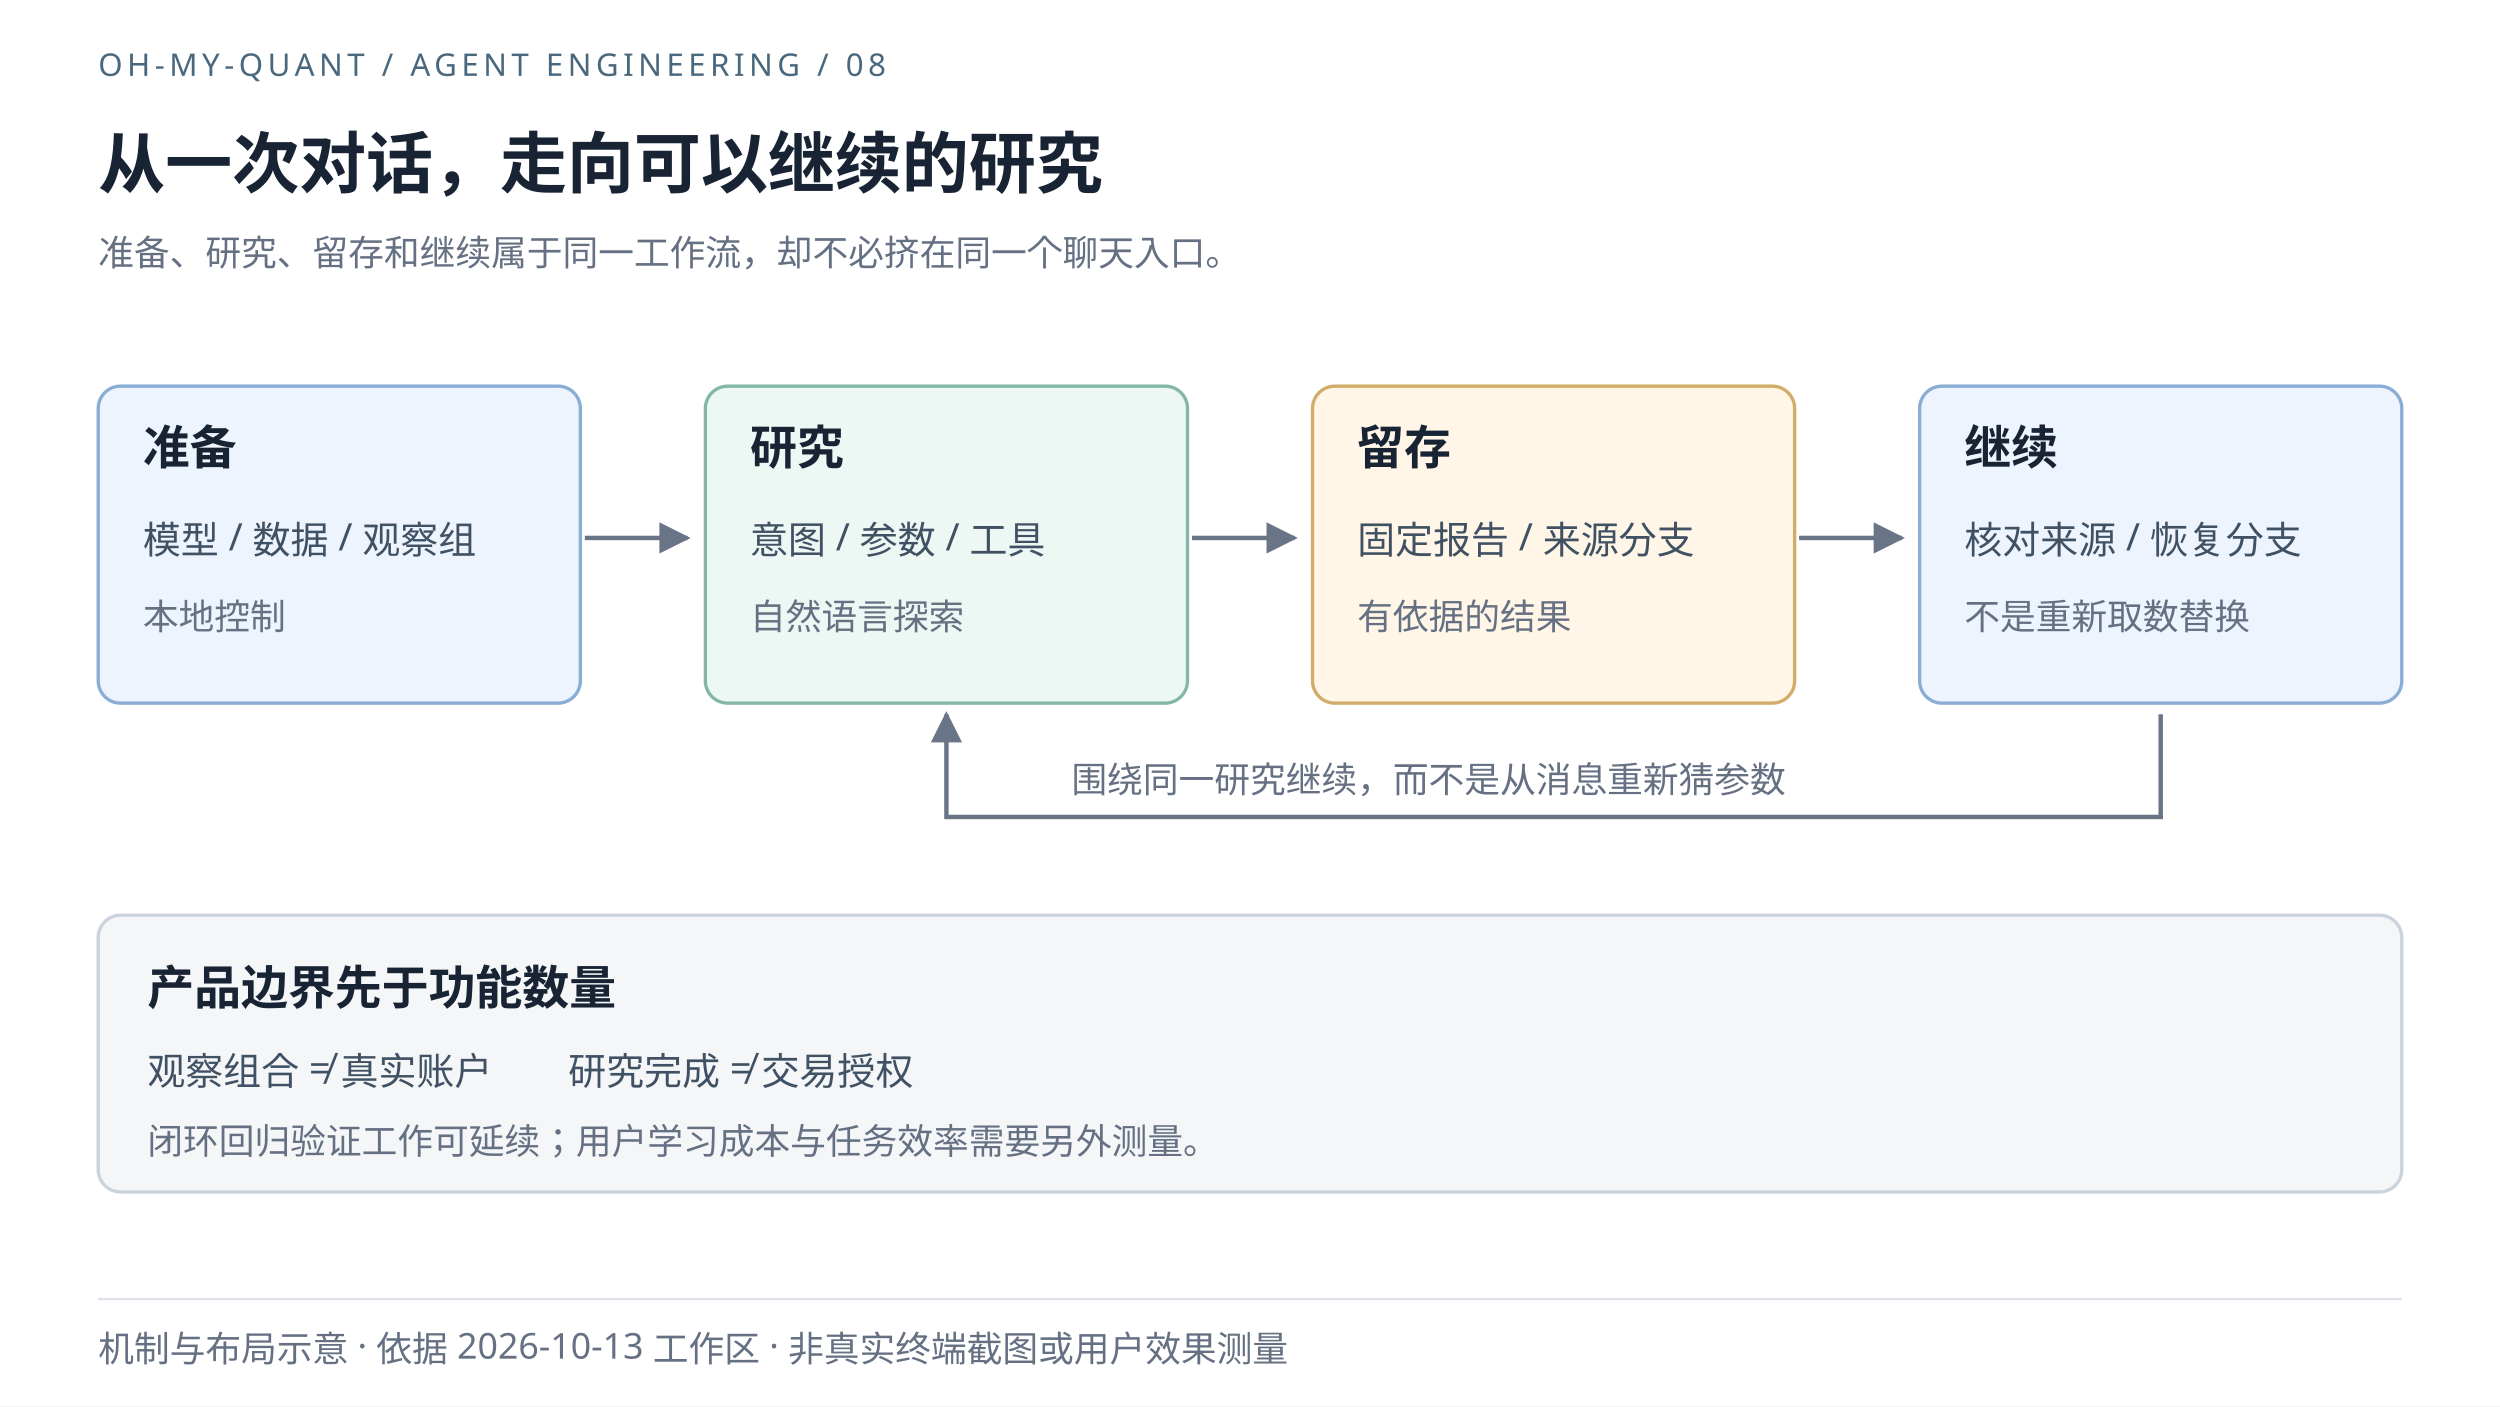
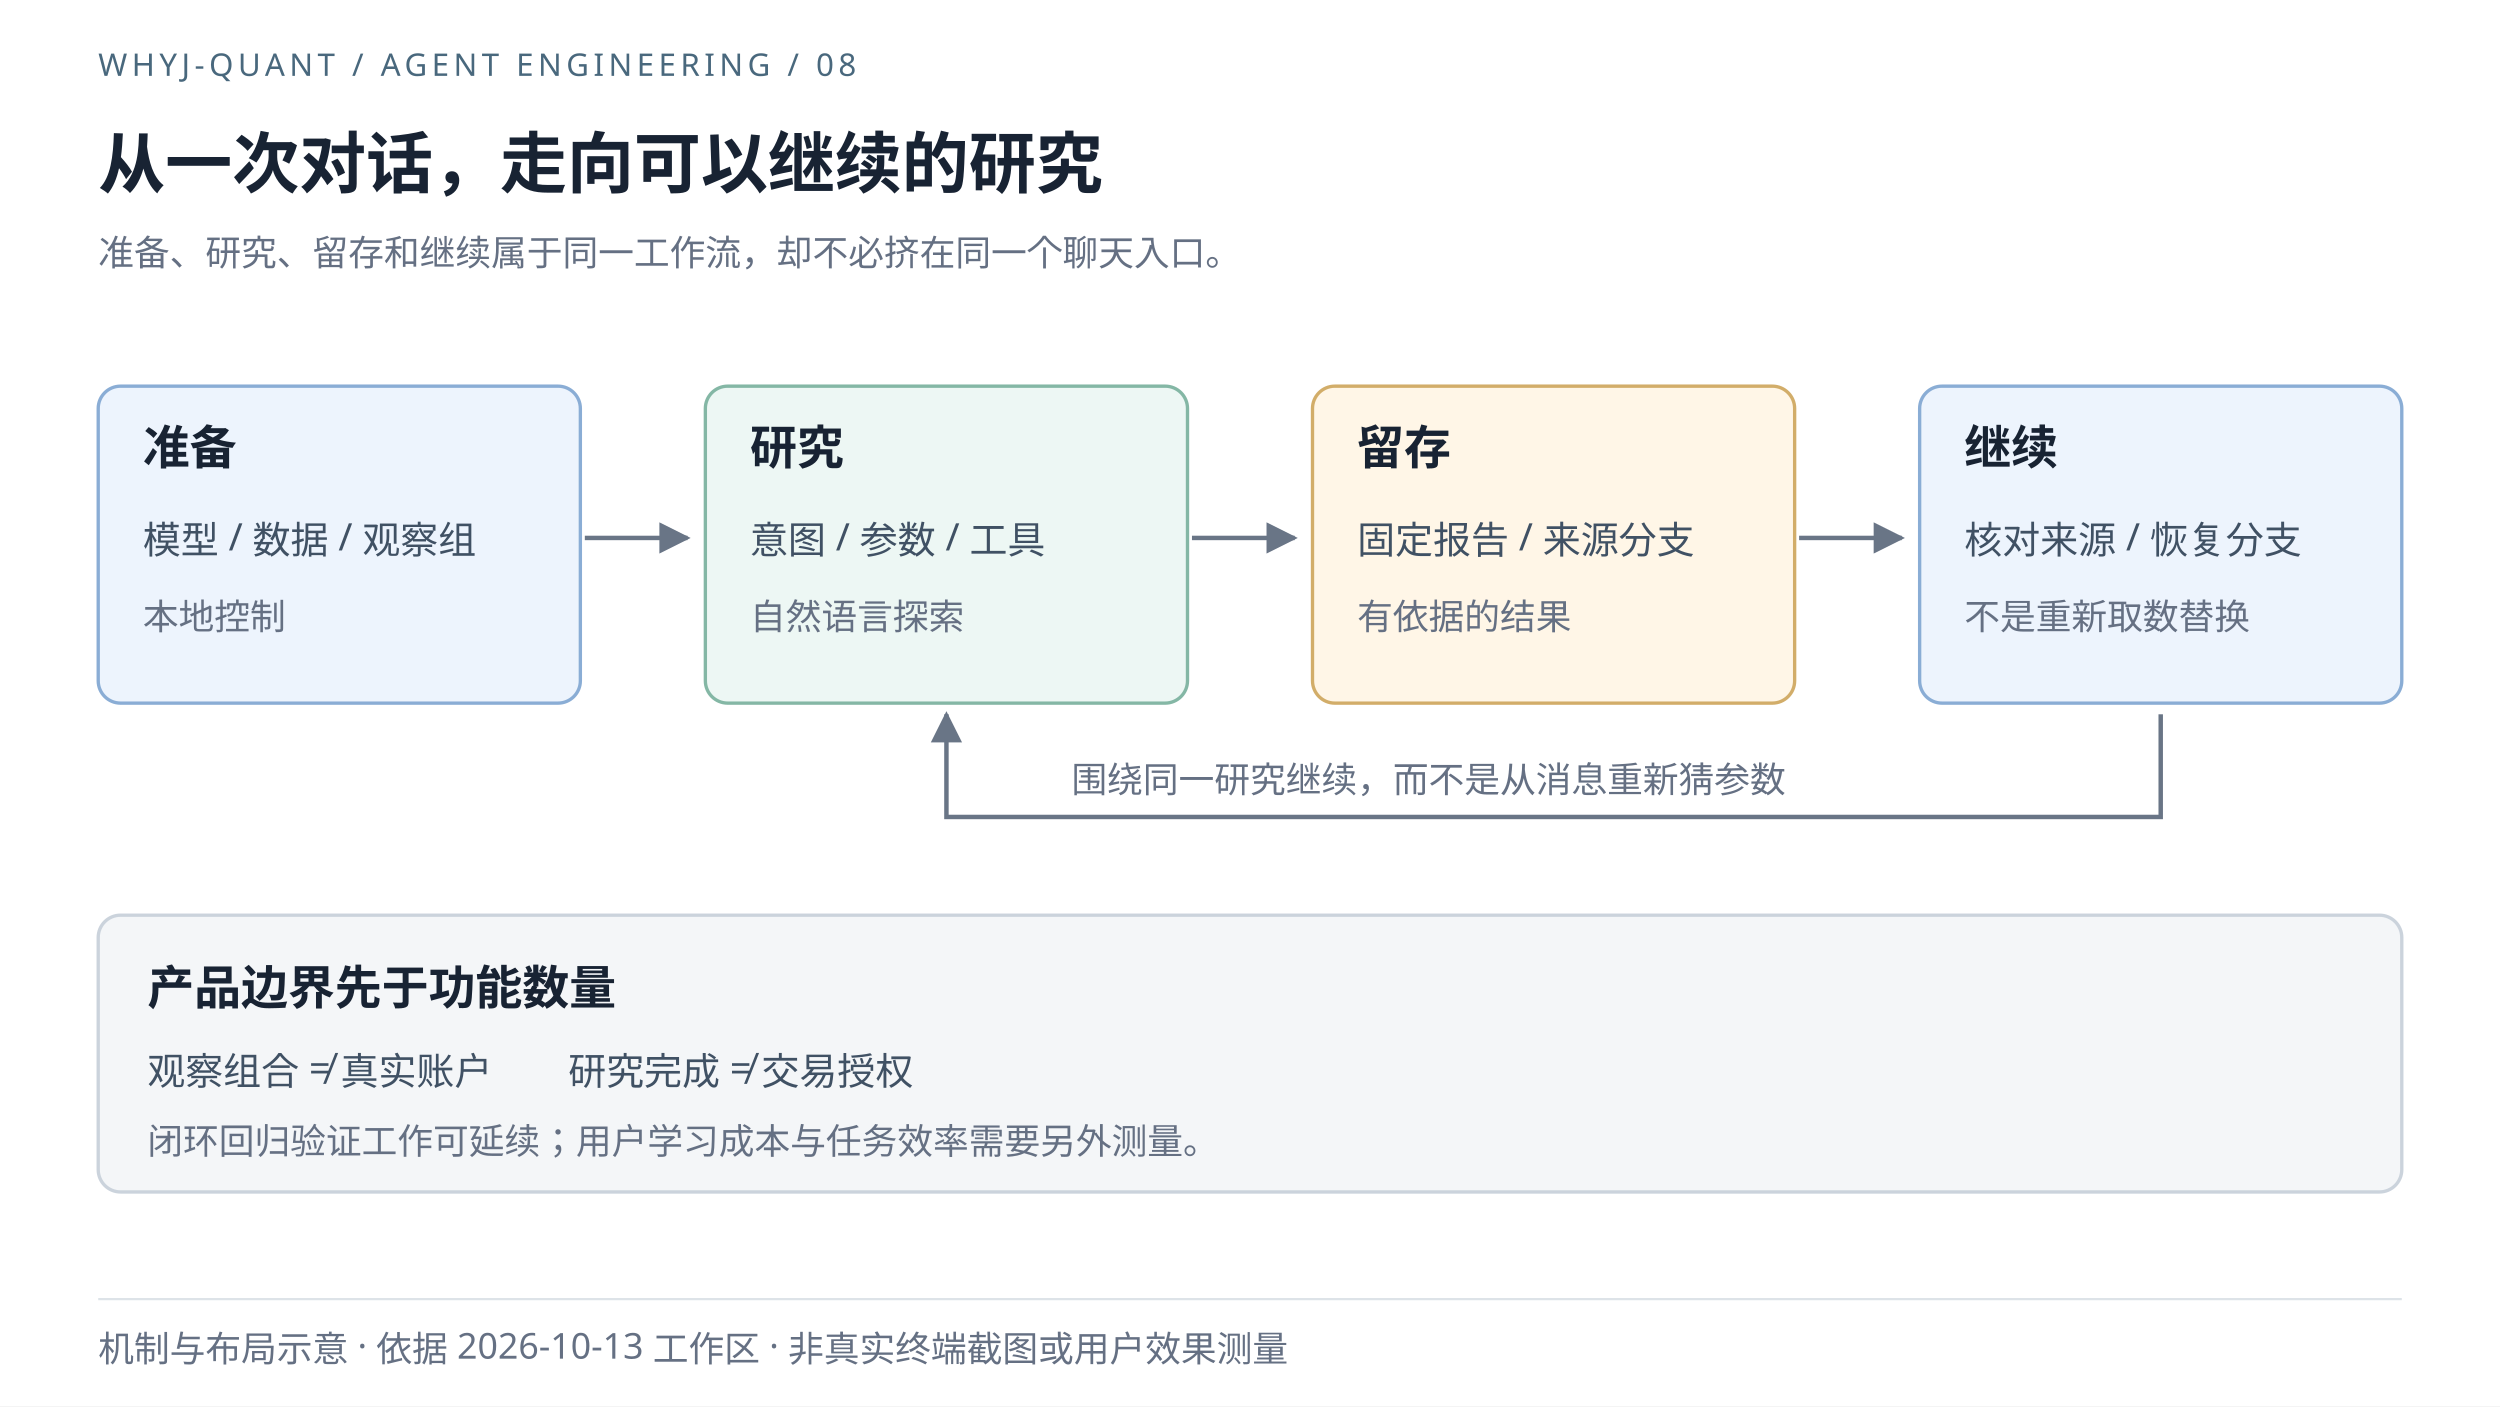
<svg xmlns="http://www.w3.org/2000/svg" width="1120" height="630" viewBox="0 0 1120 630" role="img" aria-labelledby="title desc">
  <defs>
    <marker id="arrow" viewBox="0 0 10 10" refX="9" refY="5" markerWidth="7" markerHeight="7" orient="auto">
      <path d="M0 0 L10 5 L0 10z" fill="#697586" />
    </marker>
  </defs>
  <style>text{font-family:"Microsoft YaHei","PingFang SC",sans-serif;fill:#182333}.title{font-size:30px;font-weight:700}.eyebrow{font-size:14px;letter-spacing:2px;fill:#49687d}.label{font-size:21px;font-weight:600}.body{font-size:17px;fill:#405164}.note{font-size:16px;fill:#657083}.box{stroke-width:1.5}.neutral{fill:#f4f6f8;stroke:#cbd3dc}.blue{fill:#edf4fd;stroke:#8aadd5}.teal{fill:#edf7f4;stroke:#84b7a5}.amber{fill:#fff6e7;stroke:#d2ad69}.arrow{fill:none;stroke:#697586;stroke-width:2;marker-end:url(#arrow)}.dashed{stroke-dasharray:7 6}</style>
  <rect width="1120" height="630" fill="#fff" />
-   <text x="44" y="34" class="eyebrow">OH-MY-QUANT / AGENT ENGINEERING / 08</text>
+   <text x="44" y="34" class="eyebrow">WHYJ-QUANT / AGENT ENGINEERING / 08</text>
  <text x="44" y="84" class="title">从一次对话，走向可以继续的研究</text>
  <text x="44" y="119" class="note">准备、研究、留存和继续属于同一工作流，却不必挤在同一个聊天入口。</text>
  <rect x="44" y="173" width="216" height="142" rx="10" class="box blue" />
  <text x="64" y="208" class="label">准备</text>
  <text x="64" y="248" class="body">模型 / 数据 / 观察组</text>
  <text x="64" y="282" class="note">本地控制</text>
  <path d="M262 241H308" class="arrow" />
  <rect x="316" y="173" width="216" height="142" rx="10" class="box teal" />
  <text x="336" y="208" class="label">研究</text>
  <text x="336" y="248" class="body">意图 / 参数 / 工具</text>
  <text x="336" y="282" class="note">自然语言探索</text>
  <path d="M534 241H580" class="arrow" />
  <rect x="588" y="173" width="216" height="142" rx="10" class="box amber" />
  <text x="608" y="208" class="label">留存</text>
  <text x="608" y="248" class="body">固定报告 / 来源分支</text>
  <text x="608" y="282" class="note">有依据的结果</text>
  <path d="M806 241H852" class="arrow" />
  <rect x="860" y="173" width="216" height="142" rx="10" class="box blue" />
  <text x="880" y="208" class="label">继续</text>
  <text x="880" y="248" class="body">核对来源 / 恢复分支</text>
  <text x="880" y="282" class="note">不是重新取数替换</text>
  <path d="M968 320V366H424V320" class="arrow" />
  <text x="480" y="355" class="note">围绕同一研究继续，而不是从消息重新猜参数</text>
  <rect x="44" y="410" width="1032" height="124" rx="10" class="box neutral" />
  <text x="66" y="450" class="label">产品边界先于功能数量</text>
  <text x="66" y="486" class="body">观察组合 ≠ 真实账户　　研究完成 ≠ 交易授权</text>
  <text x="66" y="517" class="note">闭环回归验证工作可延续；用户学习成本与任务效率需要另外测量。</text>
  <path d="M44 582H1076" stroke="#dde3e8" />
  <text x="44" y="610" class="note">机制与布局示意 · 依据 2026-10-13 工作区 · 非真实终端截图或用户效果测量</text>
</svg>
